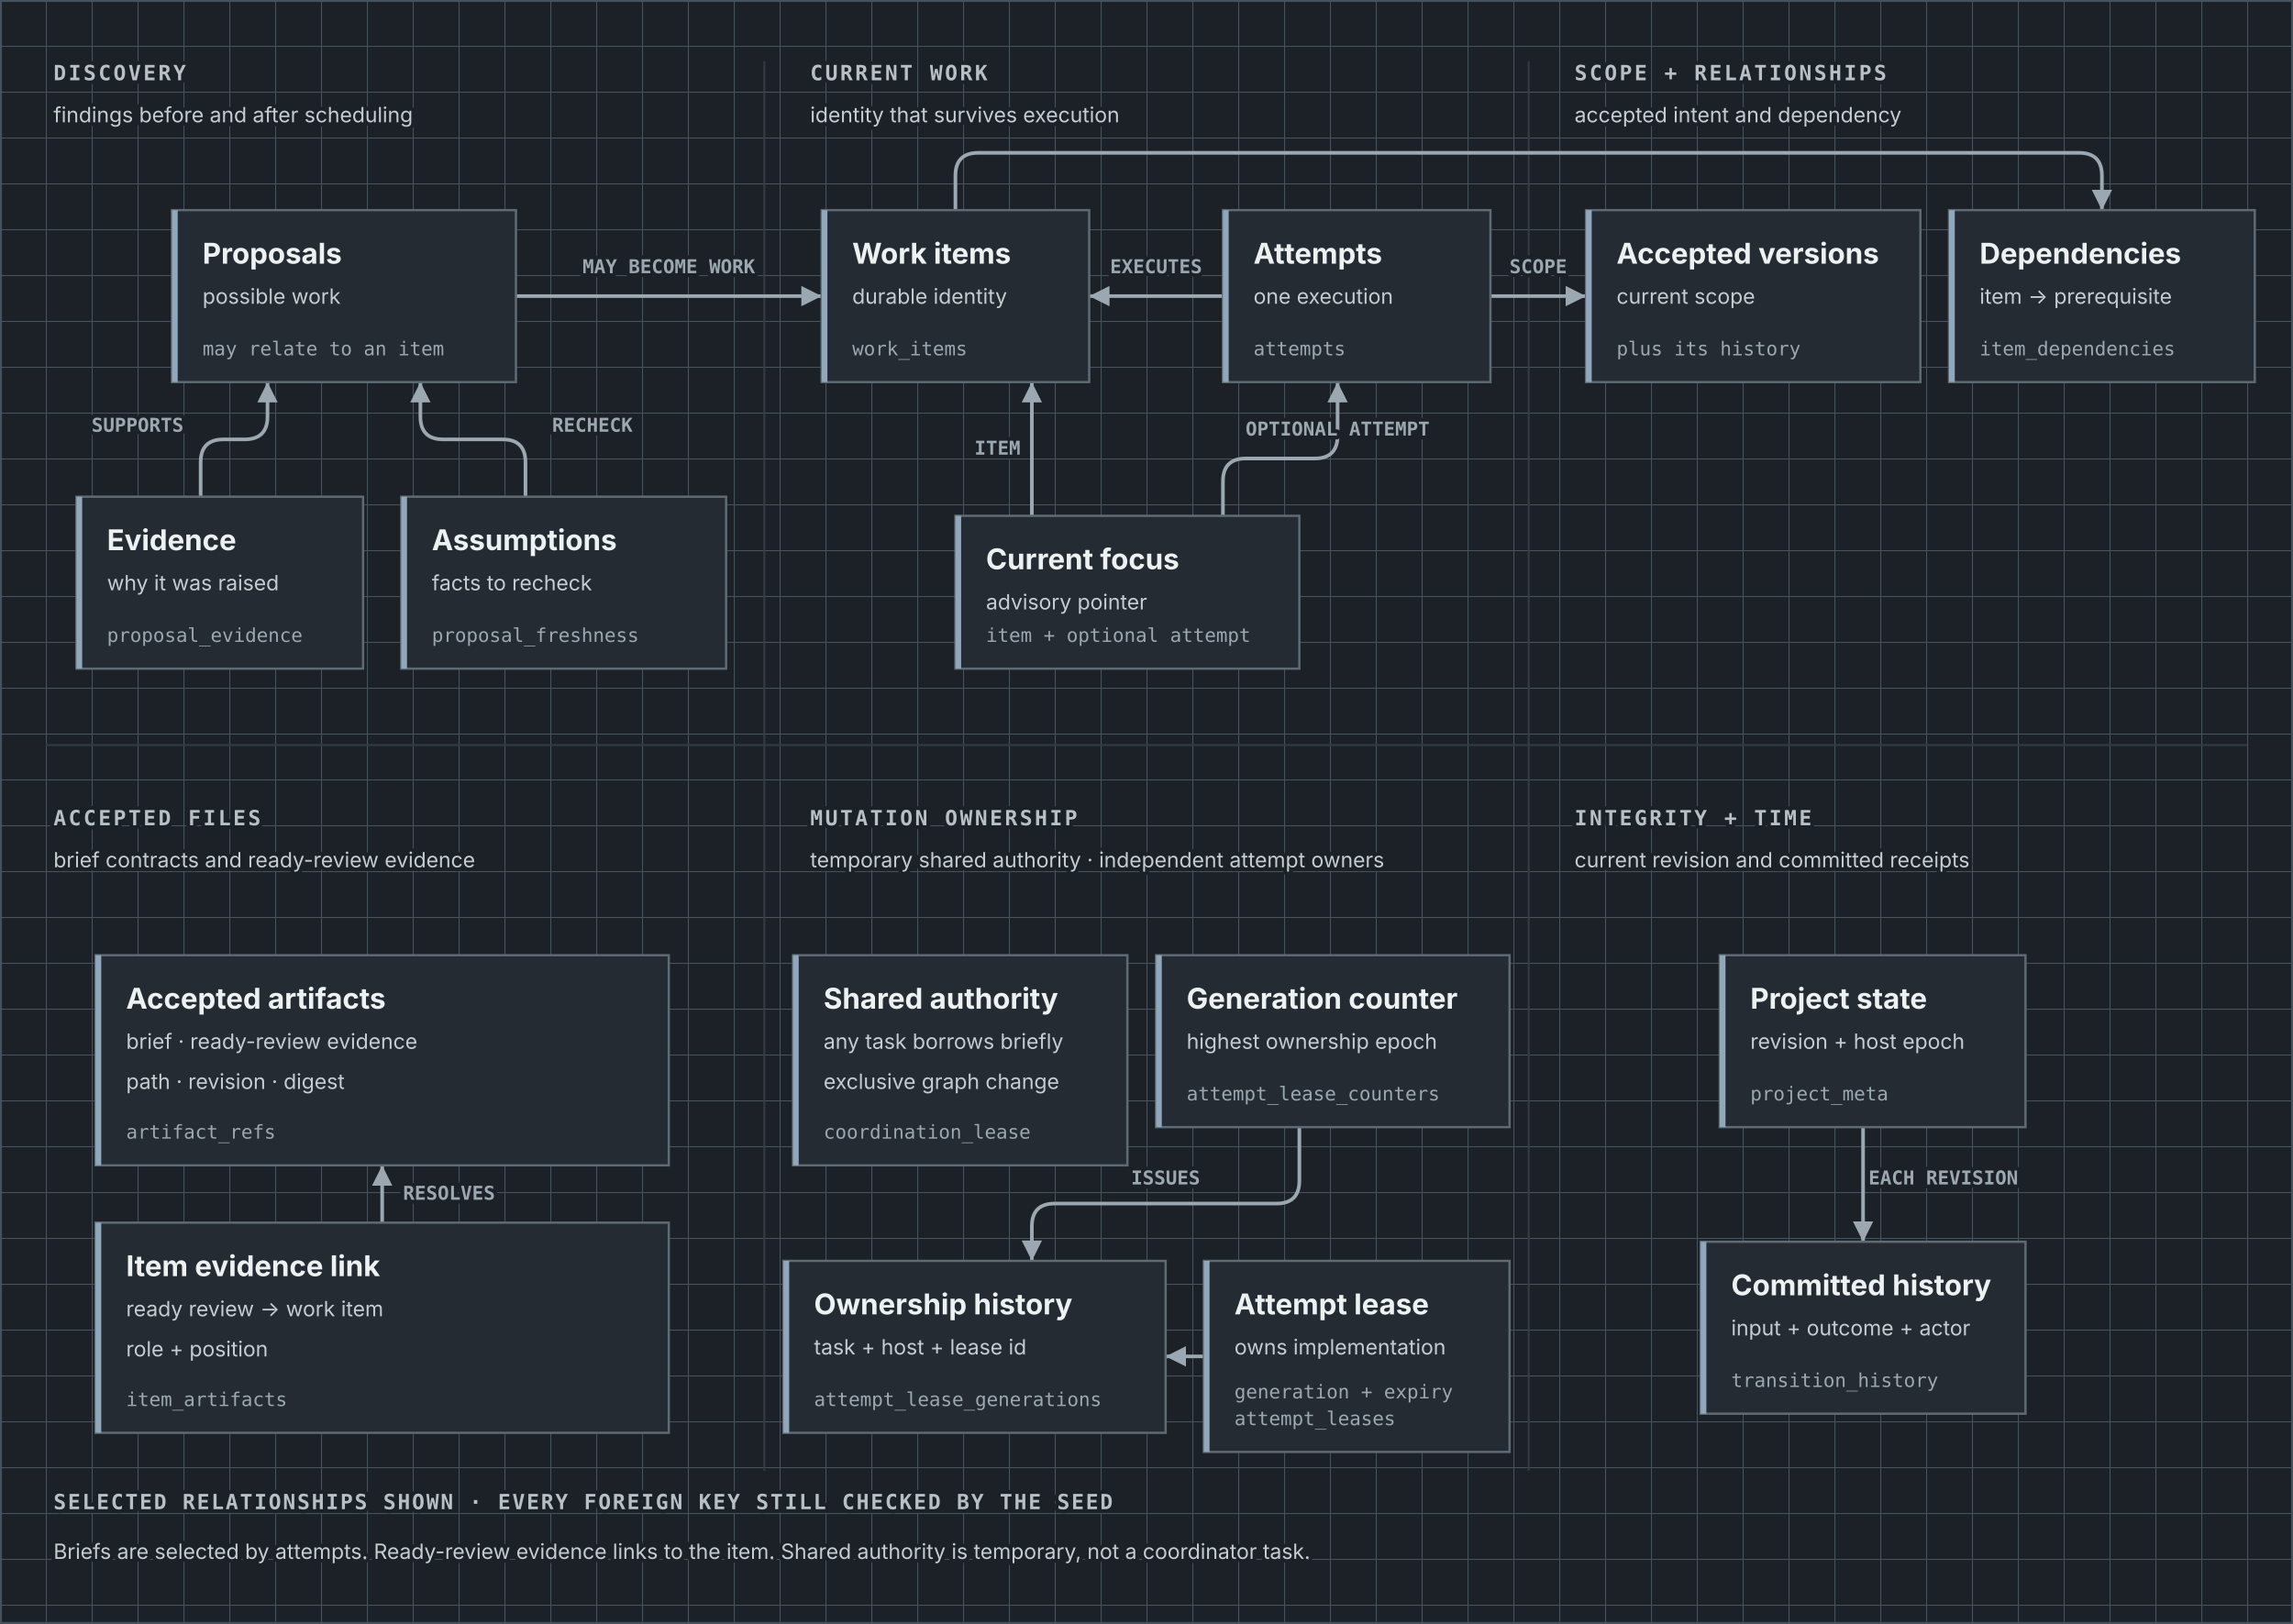
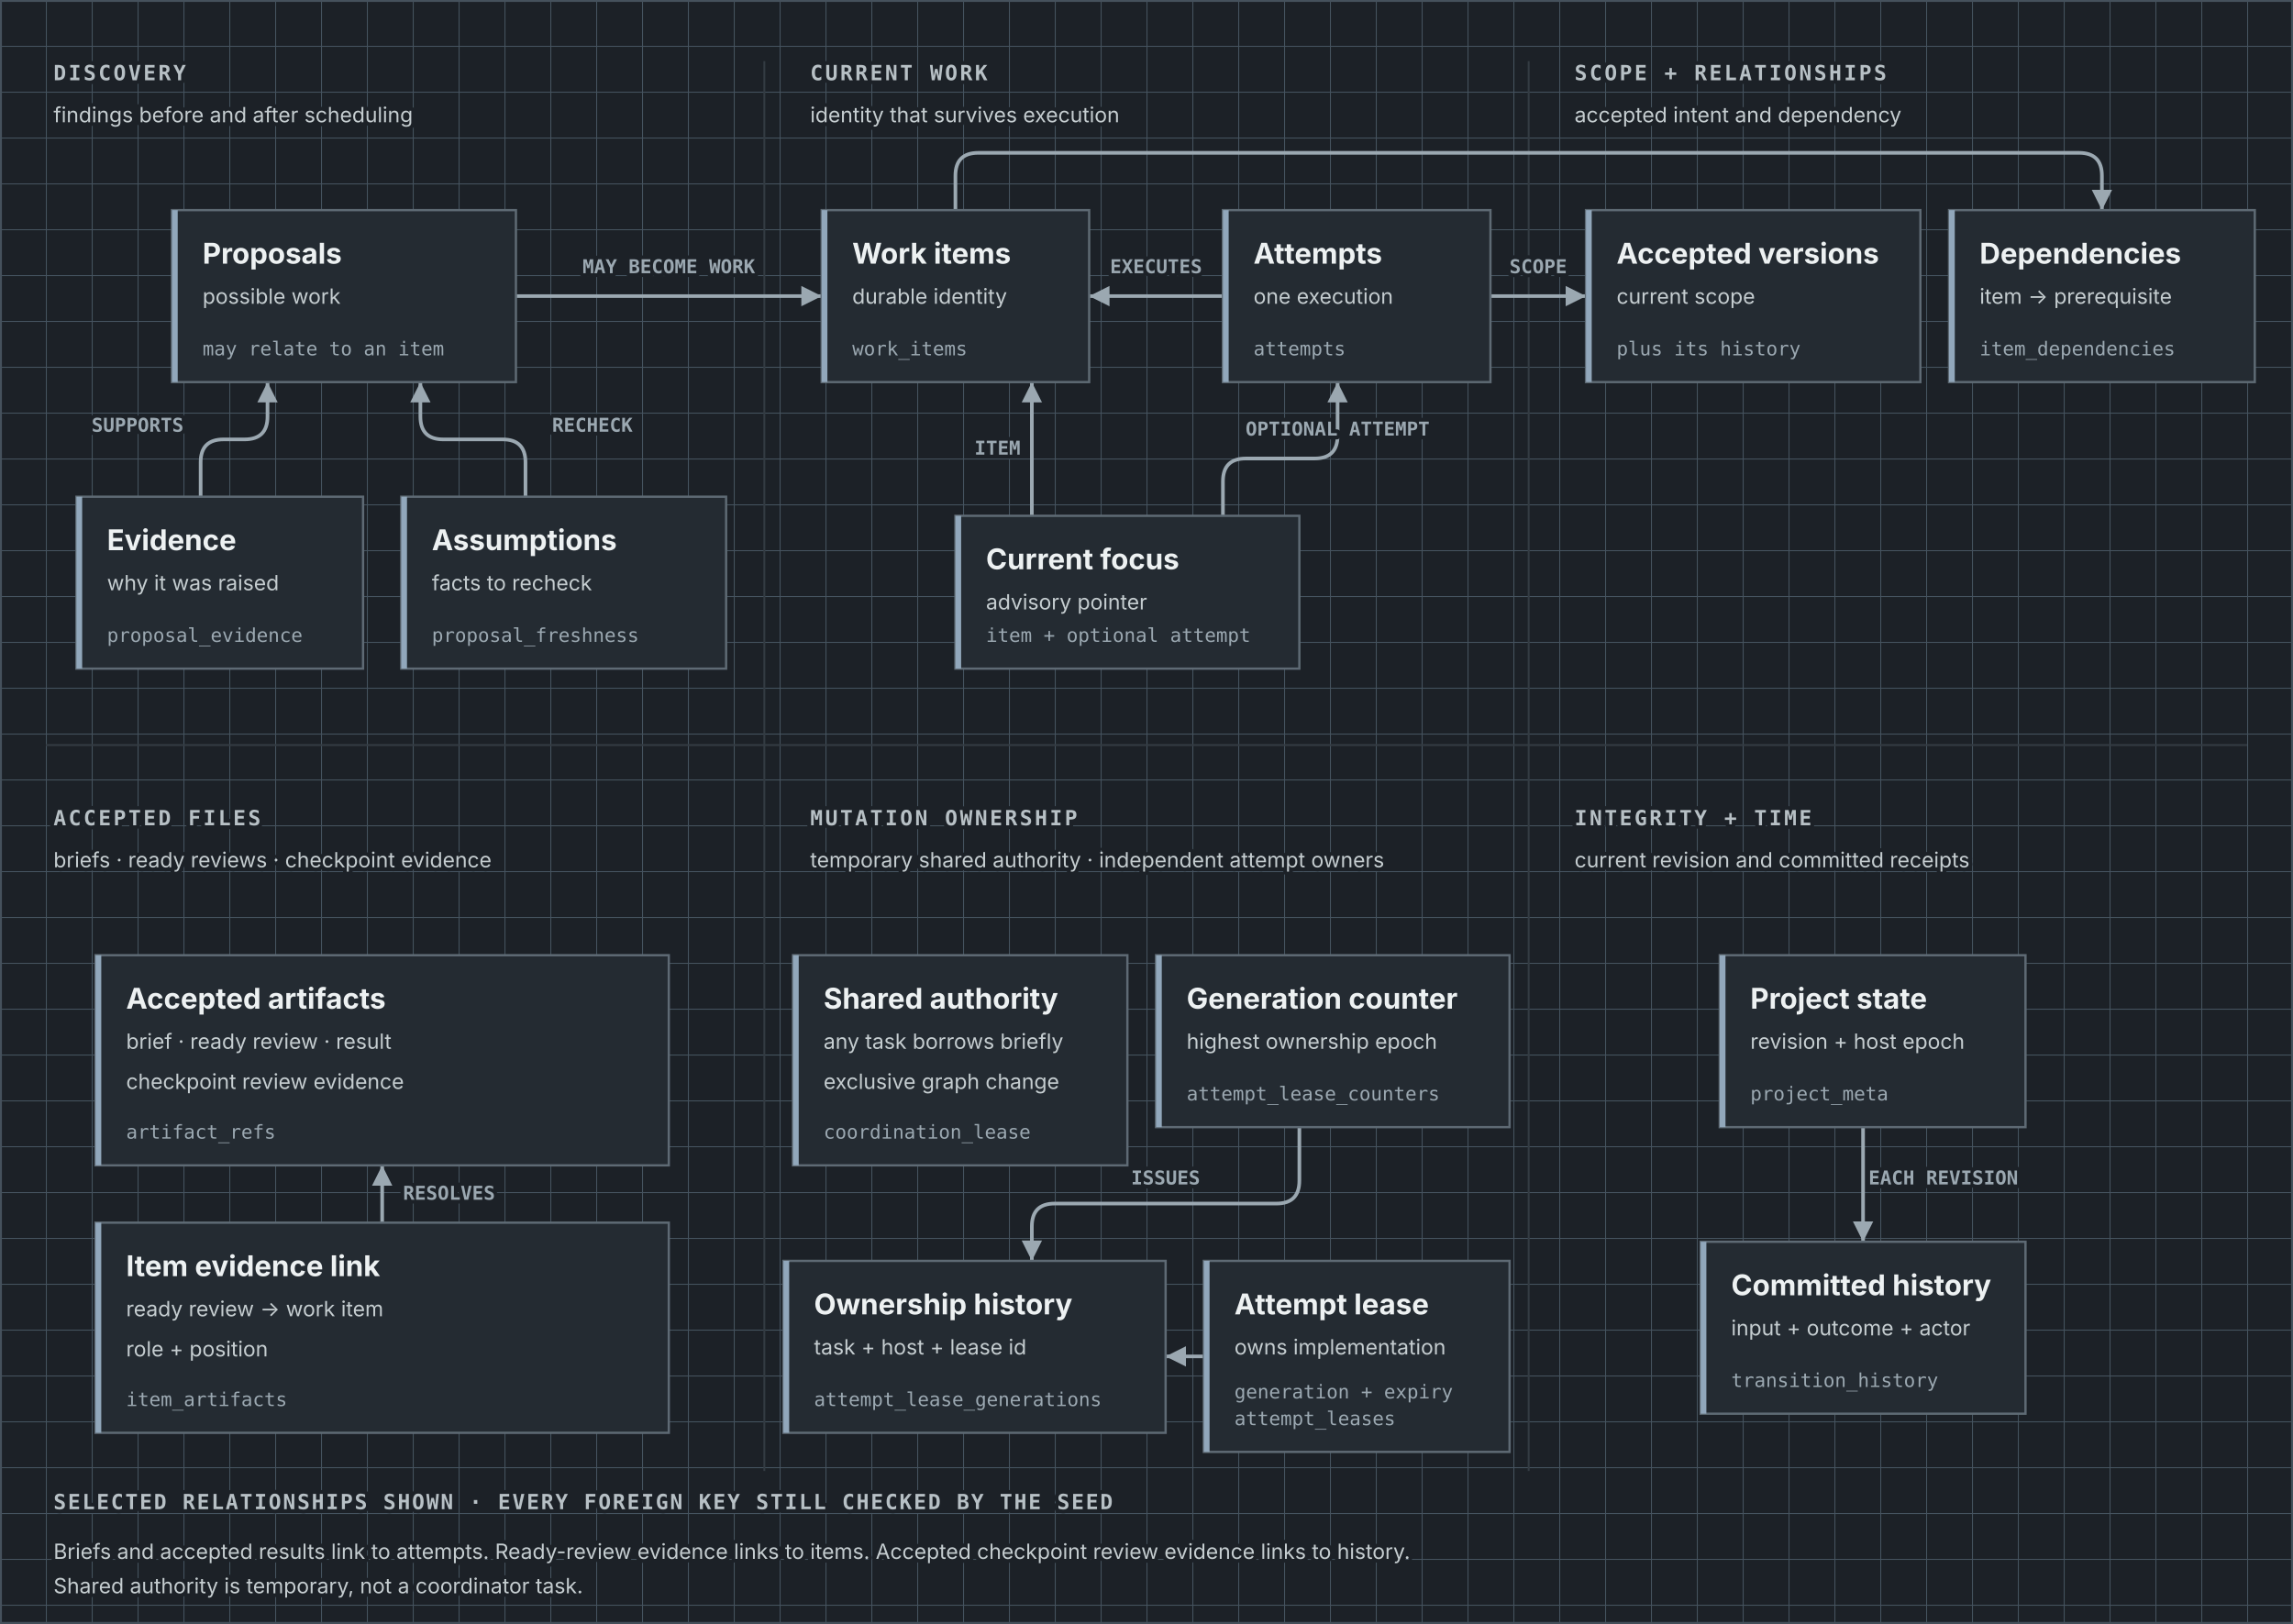
<svg xmlns="http://www.w3.org/2000/svg" role="img" aria-labelledby="title description" viewBox="0 0 1200 850">
  <defs>
    <pattern id="grid" width="24" height="24" patternUnits="userSpaceOnUse">
      <path d="M24 0H0V24" fill="none" stroke="#45535f" stroke-width="1" />
    </pattern>
    <marker id="arrow" viewBox="0 0 10 10" refX="9" refY="5" markerWidth="7" markerHeight="7" orient="auto">
      <path d="M1 1L9 5L1 9Z" fill="#9ba8b1" />
    </marker>
    <style>
      text { font-family: ui-sans-serif, system-ui, -apple-system, BlinkMacSystemFont, "Segoe UI", sans-serif; fill: #edf1f2; }
      .section-label, .box-label, .box-meta, .connector-label, .note-meta { font-family: ui-monospace, SFMono-Regular, Menlo, monospace; }
      .section-label, .box-label { font-size: 11px; font-weight: 700; letter-spacing: 0.11em; fill: #b7c0c5; }
      .section-subtitle { font-size: 11px; fill: #c5cdd0; }
      .guide { stroke: #333b42; stroke-width: 1; }
      .connector { fill: none; stroke: #9ba8b1; stroke-width: 1.9; stroke-linecap: round; }
      .connector-label { font-size: 10px; font-weight: 700; fill: #9ba8b1; }
      .box { fill: #242b32; stroke: #5e6a74; stroke-width: 1.2; }
      .box-title { font-size: 15px; font-weight: 700; }
      .box-body { font-size: 11px; fill: #c5cdd0; }
      .box-meta { font-size: 10px; fill: #9ba8b1; }
      .note { fill: #c5cdd0; }
      .note-meta { font-weight: 700; letter-spacing: 0.08em; fill: #b7c0c5; }
      .canvas-text { paint-order: stroke fill; stroke: #1c2127; stroke-width: 4px; stroke-linejoin: round; }
    </style>
  </defs>
  <rect width="1200" height="850" fill="#1c2127" />
  <rect width="1200" height="850" fill="url(#grid)" />
  <rect x="0.5" y="0.5" width="1199" height="849" fill="none" stroke="#45515c" />
  <line x1="400" y1="32" x2="400" y2="770" class="guide" />
  <line x1="800" y1="32" x2="800" y2="770" class="guide" />
  <line x1="24" y1="390" x2="1176" y2="390" class="guide" />
  <path d="M270 155L430 155" class="connector" marker-end="url(#arrow)" />
  <path d="M640 155L570 155" class="connector" marker-end="url(#arrow)" />
  <path d="M780 155L830 155" class="connector" marker-end="url(#arrow)" />
  <path d="M500 110L500 92Q500 80 512 80L1088 80Q1100 80 1100 92L1100 110" class="connector" marker-end="url(#arrow)" />
  <path d="M105 260L105 242Q105 230 117 230L128 230Q140 230 140 218L140 200" class="connector" marker-end="url(#arrow)" />
  <path d="M275 260L275 242Q275 230 263 230L232 230Q220 230 220 218L220 200" class="connector" marker-end="url(#arrow)" />
  <path d="M540 270L540 200" class="connector" marker-end="url(#arrow)" />
  <path d="M640 270L640 252Q640 240 652 240L688 240Q700 240 700 228L700 200" class="connector" marker-end="url(#arrow)" />
  <path d="M200 640L200 610" class="connector" marker-end="url(#arrow)" />
  <path d="M680 590L680 618Q680 630 668 630L552 630Q540 630 540 642L540 660" class="connector" marker-end="url(#arrow)" />
  <path d="M630 710L610 710" class="connector" marker-end="url(#arrow)" />
  <path d="M975 590L975 650" class="connector" marker-end="url(#arrow)" />
  <rect x="90" y="110" width="180" height="90" class="box" />
  <rect x="90" y="110" width="3" height="90" fill="#91a7bb" />
  <rect x="40" y="260" width="150" height="90" class="box" />
  <rect x="40" y="260" width="3" height="90" fill="#91a7bb" />
  <rect x="210" y="260" width="170" height="90" class="box" />
  <rect x="210" y="260" width="3" height="90" fill="#91a7bb" />
  <rect x="430" y="110" width="140" height="90" class="box" />
  <rect x="430" y="110" width="3" height="90" fill="#91a7bb" />
  <rect x="640" y="110" width="140" height="90" class="box" />
  <rect x="640" y="110" width="3" height="90" fill="#91a7bb" />
  <rect x="500" y="270" width="180" height="80" class="box" />
  <rect x="500" y="270" width="3" height="80" fill="#91a7bb" />
  <rect x="830" y="110" width="175" height="90" class="box" />
  <rect x="830" y="110" width="3" height="90" fill="#91a7bb" />
  <rect x="1020" y="110" width="160" height="90" class="box" />
  <rect x="1020" y="110" width="3" height="90" fill="#91a7bb" />
  <rect x="50" y="500" width="300" height="110" class="box" />
  <rect x="50" y="500" width="3" height="110" fill="#91a7bb" />
  <rect x="50" y="640" width="300" height="110" class="box" />
  <rect x="50" y="640" width="3" height="110" fill="#91a7bb" />
  <rect x="415" y="500" width="175" height="110" class="box" />
  <rect x="415" y="500" width="3" height="110" fill="#91a7bb" />
  <rect x="605" y="500" width="185" height="90" class="box" />
  <rect x="605" y="500" width="3" height="90" fill="#91a7bb" />
  <rect x="410" y="660" width="200" height="90" class="box" />
  <rect x="410" y="660" width="3" height="90" fill="#91a7bb" />
  <rect x="630" y="660" width="160" height="100" class="box" />
  <rect x="630" y="660" width="3" height="100" fill="#91a7bb" />
  <rect x="900" y="500" width="160" height="90" class="box" />
  <rect x="900" y="500" width="3" height="90" fill="#91a7bb" />
  <rect x="890" y="650" width="170" height="90" class="box" />
  <rect x="890" y="650" width="3" height="90" fill="#91a7bb" />
  <text x="28" y="42" class="section-label canvas-text">DISCOVERY</text>
  <text x="28" y="64" class="section-subtitle canvas-text">findings before and after scheduling</text>
  <text x="424" y="42" class="section-label canvas-text">CURRENT WORK</text>
  <text x="424" y="64" class="section-subtitle canvas-text">identity that survives execution</text>
  <text x="824" y="42" class="section-label canvas-text">SCOPE + RELATIONSHIPS</text>
  <text x="824" y="64" class="section-subtitle canvas-text">accepted intent and dependency</text>
  <text x="28" y="432" class="section-label canvas-text">ACCEPTED FILES</text>
-   <text x="28" y="454" class="section-subtitle canvas-text">brief contracts and ready-review evidence</text>
+   <text x="28" y="454" class="section-subtitle canvas-text">briefs · ready reviews · checkpoint evidence</text>
  <text x="424" y="432" class="section-label canvas-text">MUTATION OWNERSHIP</text>
  <text x="424" y="454" class="section-subtitle canvas-text">temporary shared authority · independent attempt owners</text>
  <text x="824" y="432" class="section-label canvas-text">INTEGRITY + TIME</text>
  <text x="824" y="454" class="section-subtitle canvas-text">current revision and committed receipts</text>
  <text x="350" y="143" text-anchor="middle" class="connector-label canvas-text">MAY BECOME WORK</text>
  <text x="605" y="143" text-anchor="middle" class="connector-label canvas-text">EXECUTES</text>
  <text x="805" y="143" text-anchor="middle" class="connector-label canvas-text">SCOPE</text>
  <text x="72" y="226" text-anchor="middle" class="connector-label canvas-text">SUPPORTS</text>
  <text x="310" y="226" text-anchor="middle" class="connector-label canvas-text">RECHECK</text>
  <text x="522" y="238" text-anchor="middle" class="connector-label canvas-text">ITEM</text>
  <text x="700" y="228" text-anchor="middle" class="connector-label canvas-text">OPTIONAL ATTEMPT</text>
  <text x="235" y="628" text-anchor="middle" class="connector-label canvas-text">RESOLVES</text>
  <text x="610" y="620" text-anchor="middle" class="connector-label canvas-text">ISSUES</text>
  <text x="1017" y="620" text-anchor="middle" class="connector-label canvas-text">EACH REVISION</text>
  <text x="106" y="138" class="box-title">Proposals</text>
  <text x="106" y="159" class="box-body">possible work</text>
  <text x="106" y="186" class="box-meta">may relate to an item</text>
  <text x="56" y="288" class="box-title">Evidence</text>
  <text x="56" y="309" class="box-body">why it was raised</text>
  <text x="56" y="336" class="box-meta">proposal_evidence</text>
  <text x="226" y="288" class="box-title">Assumptions</text>
  <text x="226" y="309" class="box-body">facts to recheck</text>
  <text x="226" y="336" class="box-meta">proposal_freshness</text>
  <text x="446" y="138" class="box-title">Work items</text>
  <text x="446" y="159" class="box-body">durable identity</text>
  <text x="446" y="186" class="box-meta">work_items</text>
  <text x="656" y="138" class="box-title">Attempts</text>
  <text x="656" y="159" class="box-body">one execution</text>
  <text x="656" y="186" class="box-meta">attempts</text>
  <text x="516" y="298" class="box-title">Current focus</text>
  <text x="516" y="319" class="box-body">advisory pointer</text>
  <text x="516" y="336" class="box-meta">item + optional attempt</text>
  <text x="846" y="138" class="box-title">Accepted versions</text>
  <text x="846" y="159" class="box-body">current scope</text>
  <text x="846" y="186" class="box-meta">plus its history</text>
  <text x="1036" y="138" class="box-title">Dependencies</text>
  <text x="1036" y="159" class="box-body">item → prerequisite</text>
  <text x="1036" y="186" class="box-meta">item_dependencies</text>
  <text x="66" y="528" class="box-title">Accepted artifacts</text>
-   <text x="66" y="549" class="box-body">brief · ready-review evidence</text>
-   <text x="66" y="570" class="box-body">path · revision · digest</text>
+   <text x="66" y="549" class="box-body">brief · ready review · result</text>
+   <text x="66" y="570" class="box-body">checkpoint review evidence</text>
  <text x="66" y="596" class="box-meta">artifact_refs</text>
  <text x="66" y="668" class="box-title">Item evidence link</text>
  <text x="66" y="689" class="box-body">ready review → work item</text>
  <text x="66" y="710" class="box-body">role + position</text>
  <text x="66" y="736" class="box-meta">item_artifacts</text>
  <text x="431" y="528" class="box-title">Shared authority</text>
  <text x="431" y="549" class="box-body">any task borrows briefly</text>
  <text x="431" y="570" class="box-body">exclusive graph change</text>
  <text x="431" y="596" class="box-meta">coordination_lease</text>
  <text x="621" y="528" class="box-title">Generation counter</text>
  <text x="621" y="549" class="box-body">highest ownership epoch</text>
  <text x="621" y="576" class="box-meta">attempt_lease_counters</text>
  <text x="426" y="688" class="box-title">Ownership history</text>
  <text x="426" y="709" class="box-body">task + host + lease id</text>
  <text x="426" y="736" class="box-meta">attempt_lease_generations</text>
  <text x="646" y="688" class="box-title">Attempt lease</text>
  <text x="646" y="709" class="box-body">owns implementation</text>
  <text x="646" y="732" class="box-meta">generation + expiry</text>
  <text x="646" y="746" class="box-meta">attempt_leases</text>
  <text x="916" y="528" class="box-title">Project state</text>
  <text x="916" y="549" class="box-body">revision + host epoch</text>
  <text x="916" y="576" class="box-meta">project_meta</text>
  <text x="906" y="678" class="box-title">Committed history</text>
  <text x="906" y="699" class="box-body">input + outcome + actor</text>
  <text x="906" y="726" class="box-meta">transition_history</text>
  <text x="28" y="790" text-anchor="start" font-size="11" class="note-meta canvas-text">SELECTED RELATIONSHIPS SHOWN · EVERY FOREIGN KEY STILL CHECKED BY THE SEED</text>
-   <text x="28" y="816" text-anchor="start" font-size="11" class="note canvas-text">Briefs are selected by attempts. Ready-review evidence links to the item. Shared authority is temporary, not a coordinator task.</text>
+   <text x="28" y="816" text-anchor="start" font-size="11" class="note canvas-text">Briefs and accepted results link to attempts. Ready-review evidence links to items. Accepted checkpoint review evidence links to history.</text>
+   <text x="28" y="834" text-anchor="start" font-size="11" class="note canvas-text">Shared authority is temporary, not a coordinator task.</text>
</svg>
